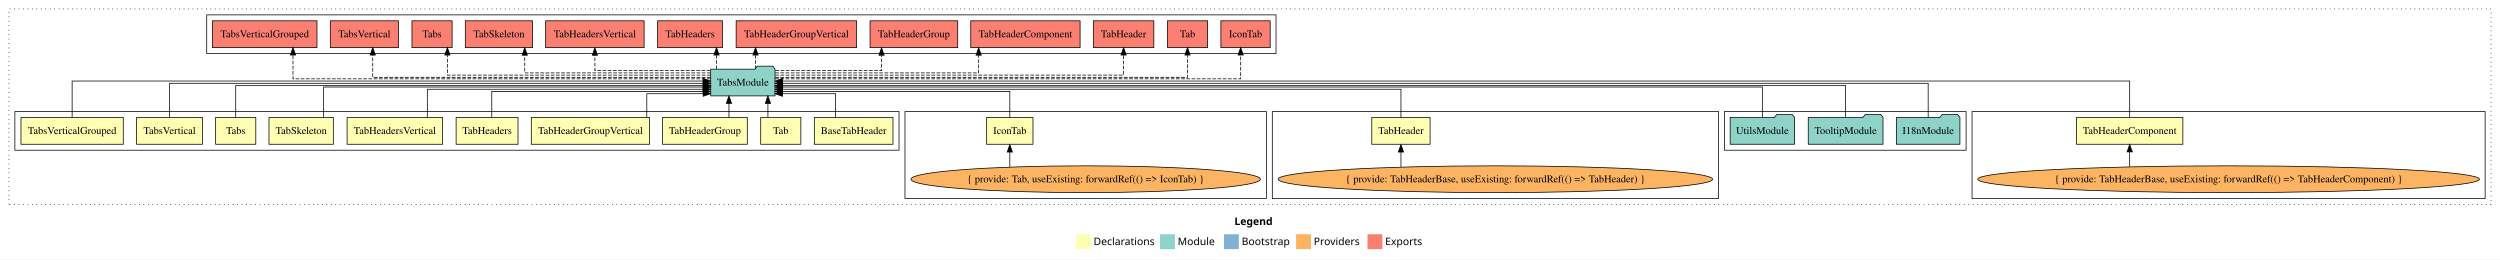
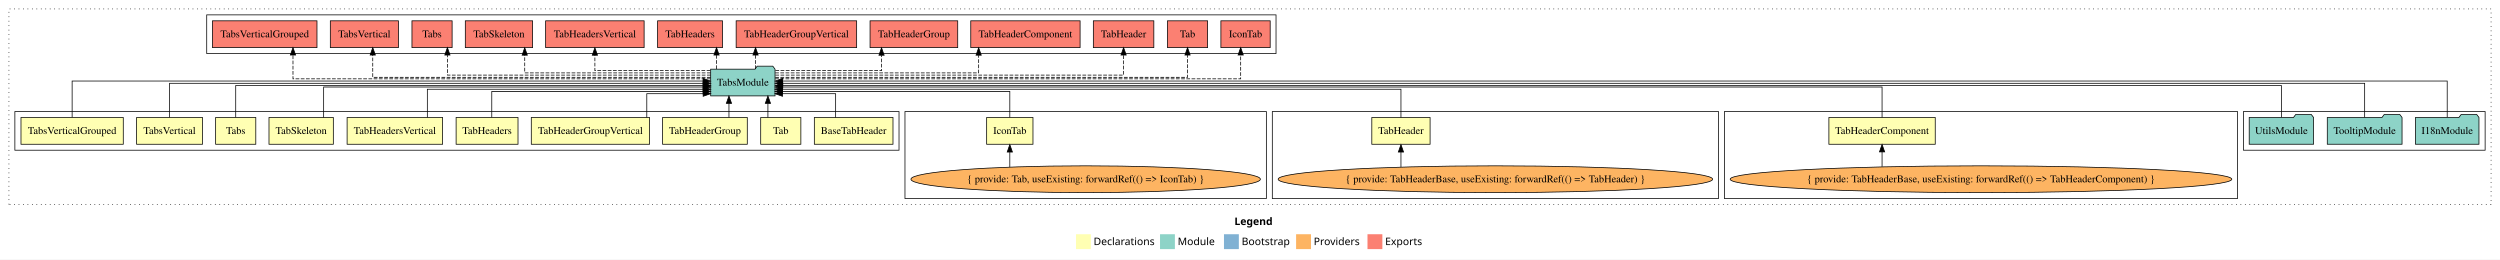
<svg xmlns="http://www.w3.org/2000/svg" width="3362pt" height="349pt" viewBox="0.00 0.00 3362.00 349.00">
  <g id="graph0" class="graph" transform="scale(1 1) rotate(0) translate(4 345)">
    <polygon fill="white" stroke="transparent" points="-4,4 -4,-345 3358,-345 3358,4 -4,4" />
    <text text-anchor="start" x="1656.01" y="-42.4" font-family="Times-12" font-weight="bold" font-size="14.00">Legend</text>
    <polygon fill="#ffffb3" stroke="transparent" points="1443,-10 1443,-30 1463,-30 1463,-10 1443,-10" />
    <text text-anchor="start" x="1466.63" y="-15.4" font-family="Times-12" font-size="14.00">  Declarations</text>
    <polygon fill="#8dd3c7" stroke="transparent" points="1556,-10 1556,-30 1576,-30 1576,-10 1556,-10" />
    <text text-anchor="start" x="1579.73" y="-15.4" font-family="Times-12" font-size="14.00">  Module</text>
    <polygon fill="#80b1d3" stroke="transparent" points="1642,-10 1642,-30 1662,-30 1662,-10 1642,-10" />
    <text text-anchor="start" x="1665.78" y="-15.4" font-family="Times-12" font-size="14.00">  Bootstrap</text>
    <polygon fill="#fdb462" stroke="transparent" points="1739,-10 1739,-30 1759,-30 1759,-10 1739,-10" />
    <text text-anchor="start" x="1762.67" y="-15.4" font-family="Times-12" font-size="14.00">  Providers</text>
    <polygon fill="#fb8072" stroke="transparent" points="1835,-10 1835,-30 1855,-30 1855,-10 1835,-10" />
    <text text-anchor="start" x="1858.73" y="-15.4" font-family="Times-12" font-size="14.00">  Exports</text>
    <g id="clust1" class="cluster">
      <polygon fill="none" stroke="black" stroke-dasharray="1,5" points="8,-70 8,-333 3346,-333 3346,-70 8,-70" />
    </g>
+     <g id="clust16" class="cluster">
+       <polygon fill="none" stroke="black" points="3013,-143 3013,-195 3338,-195 3338,-143 3013,-143" />
+     </g>
    <g id="clust7" class="cluster">
-       <polygon fill="none" stroke="black" points="2648,-78 2648,-195 3338,-195 3338,-78 2648,-78" />
-     </g>
-     <g id="clust16" class="cluster">
-       <polygon fill="none" stroke="black" points="2315,-143 2315,-195 2640,-195 2640,-143 2315,-143" />
+       <polygon fill="none" stroke="black" points="2315,-78 2315,-195 3005,-195 3005,-78 2315,-78" />
    </g>
    <g id="clust17" class="cluster">
      <polygon fill="none" stroke="black" points="274,-273 274,-325 1712,-325 1712,-273 274,-273" />
    </g>
    <g id="clust6" class="cluster">
      <polygon fill="none" stroke="black" points="1707,-78 1707,-195 2307,-195 2307,-78 1707,-78" />
    </g>
    <g id="clust4" class="cluster">
      <polygon fill="none" stroke="black" points="1213,-78 1213,-195 1699,-195 1699,-78 1213,-78" />
    </g>
    <g id="clust2" class="cluster">
      <polygon fill="none" stroke="black" points="16,-143 16,-195 1205,-195 1205,-143 16,-143" />
    </g>
    <g id="node1" class="node">
      <polygon fill="#ffffb3" stroke="black" points="1196.89,-187 1091.11,-187 1091.11,-151 1196.89,-151 1196.89,-187" />
      <text text-anchor="middle" x="1144" y="-164.8" font-family="Times,serif" font-size="14.00">BaseTabHeader</text>
    </g>
    <g id="node14" class="node">
      <polygon fill="#8dd3c7" stroke="black" points="1038.26,-252 1035.26,-256 1014.26,-256 1011.26,-252 951.74,-252 951.74,-216 1038.26,-216 1038.26,-252" />
      <text text-anchor="middle" x="995" y="-229.8" font-family="Times,serif" font-size="14.00">TabsModule</text>
    </g>
    <g id="edge1" class="edge">
      <path fill="none" stroke="black" d="M1119.78,-187.05C1119.78,-201.37 1119.78,-219 1119.78,-219 1119.78,-219 1048.29,-219 1048.29,-219" />
      <polygon fill="black" stroke="black" points="1048.29,-215.5 1038.29,-219 1048.29,-222.5 1048.29,-215.5" />
    </g>
    <g id="node2" class="node">
      <polygon fill="#ffffb3" stroke="black" points="1385.14,-187 1322.86,-187 1322.86,-151 1385.14,-151 1385.14,-187" />
      <text text-anchor="middle" x="1354" y="-164.8" font-family="Times,serif" font-size="14.00">IconTab</text>
    </g>
    <g id="edge2" class="edge">
      <path fill="none" stroke="black" d="M1354,-187.24C1354,-202.57 1354,-222 1354,-222 1354,-222 1048.3,-222 1048.3,-222" />
      <polygon fill="black" stroke="black" points="1048.3,-218.5 1038.3,-222 1048.3,-225.5 1048.3,-218.5" />
    </g>
    <g id="node3" class="node">
      <polygon fill="#ffffb3" stroke="black" points="1073,-187 1019,-187 1019,-151 1073,-151 1073,-187" />
      <text text-anchor="middle" x="1046" y="-164.8" font-family="Times,serif" font-size="14.00">Tab</text>
    </g>
    <g id="edge4" class="edge">
      <path fill="none" stroke="black" d="M1028.69,-187.11C1028.69,-187.11 1028.69,-205.99 1028.69,-205.99" />
      <polygon fill="black" stroke="black" points="1025.19,-205.99 1028.69,-215.99 1032.19,-205.99 1025.19,-205.99" />
    </g>
    <g id="node4" class="node">
      <polygon fill="#ffffb3" stroke="black" points="1919.18,-187 1840.82,-187 1840.82,-151 1919.18,-151 1919.18,-187" />
      <text text-anchor="middle" x="1880" y="-164.8" font-family="Times,serif" font-size="14.00">TabHeader</text>
    </g>
    <g id="edge5" class="edge">
      <path fill="none" stroke="black" d="M1880,-187.03C1880,-203.4 1880,-225 1880,-225 1880,-225 1048.28,-225 1048.28,-225" />
      <polygon fill="black" stroke="black" points="1048.28,-221.5 1038.28,-225 1048.28,-228.5 1048.28,-221.5" />
    </g>
    <g id="node5" class="node">
-       <polygon fill="#ffffb3" stroke="black" points="2931.51,-187 2788.49,-187 2788.49,-151 2931.51,-151 2931.51,-187" />
-       <text text-anchor="middle" x="2860" y="-164.8" font-family="Times,serif" font-size="14.00">TabHeaderComponent</text>
+       <polygon fill="#ffffb3" stroke="black" points="2598.51,-187 2455.49,-187 2455.49,-151 2598.51,-151 2598.51,-187" />
+       <text text-anchor="middle" x="2527" y="-164.8" font-family="Times,serif" font-size="14.00">TabHeaderComponent</text>
    </g>
    <g id="edge7" class="edge">
-       <path fill="none" stroke="black" d="M2860,-187.31C2860,-207.15 2860,-236 2860,-236 2860,-236 1048.36,-236 1048.36,-236" />
-       <polygon fill="black" stroke="black" points="1048.36,-232.5 1038.36,-236 1048.36,-239.5 1048.36,-232.5" />
+       <path fill="none" stroke="black" d="M2527,-187.02C2527,-204.37 2527,-228 2527,-228 2527,-228 1048.38,-228 1048.38,-228" />
+       <polygon fill="black" stroke="black" points="1048.38,-224.5 1038.38,-228 1048.38,-231.5 1048.38,-224.5" />
    </g>
    <g id="node6" class="node">
      <polygon fill="#ffffb3" stroke="black" points="1000.95,-187 887.05,-187 887.05,-151 1000.95,-151 1000.95,-187" />
      <text text-anchor="middle" x="944" y="-164.8" font-family="Times,serif" font-size="14.00">TabHeaderGroup</text>
    </g>
    <g id="edge9" class="edge">
      <path fill="none" stroke="black" d="M976.3,-187.11C976.3,-187.11 976.3,-205.99 976.3,-205.99" />
      <polygon fill="black" stroke="black" points="972.8,-205.99 976.3,-215.99 979.8,-205.99 972.8,-205.99" />
    </g>
    <g id="node7" class="node">
      <polygon fill="#ffffb3" stroke="black" points="869.53,-187 710.47,-187 710.47,-151 869.53,-151 869.53,-187" />
      <text text-anchor="middle" x="790" y="-164.8" font-family="Times,serif" font-size="14.00">TabHeaderGroupVertical</text>
    </g>
    <g id="edge10" class="edge">
      <path fill="none" stroke="black" d="M865.81,-187.05C865.81,-201.37 865.81,-219 865.81,-219 865.81,-219 941.62,-219 941.62,-219" />
      <polygon fill="black" stroke="black" points="941.62,-222.5 951.62,-219 941.62,-215.5 941.62,-222.5" />
    </g>
    <g id="node8" class="node">
      <polygon fill="#ffffb3" stroke="black" points="692.62,-187 609.38,-187 609.38,-151 692.62,-151 692.62,-187" />
      <text text-anchor="middle" x="651" y="-164.8" font-family="Times,serif" font-size="14.00">TabHeaders</text>
    </g>
    <g id="edge11" class="edge">
      <path fill="none" stroke="black" d="M657.34,-187.24C657.34,-202.57 657.34,-222 657.34,-222 657.34,-222 941.55,-222 941.55,-222" />
      <polygon fill="black" stroke="black" points="941.55,-225.5 951.55,-222 941.55,-218.5 941.55,-225.5" />
    </g>
    <g id="node9" class="node">
      <polygon fill="#ffffb3" stroke="black" points="591.21,-187 462.79,-187 462.79,-151 591.21,-151 591.21,-187" />
      <text text-anchor="middle" x="527" y="-164.8" font-family="Times,serif" font-size="14.00">TabHeadersVertical</text>
    </g>
    <g id="edge12" class="edge">
      <path fill="none" stroke="black" d="M570.68,-187.03C570.68,-203.4 570.68,-225 570.68,-225 570.68,-225 941.58,-225 941.58,-225" />
      <polygon fill="black" stroke="black" points="941.58,-228.5 951.58,-225 941.58,-221.5 941.58,-228.5" />
    </g>
    <g id="node10" class="node">
      <polygon fill="#ffffb3" stroke="black" points="444.26,-187 357.74,-187 357.74,-151 444.26,-151 444.26,-187" />
      <text text-anchor="middle" x="401" y="-164.8" font-family="Times,serif" font-size="14.00">TabSkeleton</text>
    </g>
    <g id="edge13" class="edge">
      <path fill="none" stroke="black" d="M431.25,-187.02C431.25,-204.37 431.25,-228 431.25,-228 431.25,-228 941.7,-228 941.7,-228" />
      <polygon fill="black" stroke="black" points="941.7,-231.5 951.7,-228 941.7,-224.5 941.7,-231.5" />
    </g>
    <g id="node11" class="node">
      <polygon fill="#ffffb3" stroke="black" points="340,-187 286,-187 286,-151 340,-151 340,-187" />
      <text text-anchor="middle" x="313" y="-164.8" font-family="Times,serif" font-size="14.00">Tabs</text>
    </g>
    <g id="edge14" class="edge">
      <path fill="none" stroke="black" d="M313,-187.3C313,-205.27 313,-230 313,-230 313,-230 941.56,-230 941.56,-230" />
      <polygon fill="black" stroke="black" points="941.56,-233.5 951.56,-230 941.56,-226.5 941.56,-233.5" />
    </g>
    <g id="node12" class="node">
      <polygon fill="#ffffb3" stroke="black" points="268.3,-187 179.7,-187 179.7,-151 268.3,-151 268.3,-187" />
      <text text-anchor="middle" x="224" y="-164.8" font-family="Times,serif" font-size="14.00">TabsVertical</text>
    </g>
    <g id="edge15" class="edge">
      <path fill="none" stroke="black" d="M224,-187.17C224,-206.09 224,-233 224,-233 224,-233 941.62,-233 941.62,-233" />
      <polygon fill="black" stroke="black" points="941.62,-236.5 951.62,-233 941.62,-229.5 941.62,-236.5" />
    </g>
    <g id="node13" class="node">
      <polygon fill="#ffffb3" stroke="black" points="161.78,-187 24.22,-187 24.22,-151 161.78,-151 161.78,-187" />
      <text text-anchor="middle" x="93" y="-164.8" font-family="Times,serif" font-size="14.00">TabsVerticalGrouped</text>
    </g>
    <g id="edge16" class="edge">
      <path fill="none" stroke="black" d="M93,-187.31C93,-207.15 93,-236 93,-236 93,-236 941.49,-236 941.49,-236" />
      <polygon fill="black" stroke="black" points="941.49,-239.5 951.49,-236 941.49,-232.5 941.49,-239.5" />
    </g>
    <g id="node21" class="node">
      <polygon fill="#fb8072" stroke="black" points="1704.14,-317 1637.86,-317 1637.86,-281 1704.14,-281 1704.14,-317" />
      <text text-anchor="middle" x="1671" y="-294.8" font-family="Times,serif" font-size="14.00">IconTab </text>
    </g>
    <g id="edge20" class="edge">
      <path fill="none" stroke="black" stroke-dasharray="5,2" d="M1038.41,-239C1186.76,-239 1664.46,-239 1664.46,-239 1664.46,-239 1664.46,-271 1664.46,-271" />
      <polygon fill="black" stroke="black" points="1660.96,-271 1664.46,-281 1667.96,-271 1660.96,-271" />
    </g>
    <g id="node22" class="node">
      <polygon fill="#fb8072" stroke="black" points="1620,-317 1566,-317 1566,-281 1620,-281 1620,-317" />
      <text text-anchor="middle" x="1593" y="-294.8" font-family="Times,serif" font-size="14.00">Tab </text>
    </g>
    <g id="edge21" class="edge">
      <path fill="none" stroke="black" stroke-dasharray="5,2" d="M1038.49,-241C1176.1,-241 1593,-241 1593,-241 1593,-241 1593,-270.97 1593,-270.97" />
      <polygon fill="black" stroke="black" points="1589.5,-270.97 1593,-280.97 1596.5,-270.97 1589.5,-270.97" />
    </g>
    <g id="node23" class="node">
      <polygon fill="#fb8072" stroke="black" points="1547.68,-317 1466.32,-317 1466.32,-281 1547.68,-281 1547.68,-317" />
      <text text-anchor="middle" x="1507" y="-294.8" font-family="Times,serif" font-size="14.00">TabHeader </text>
    </g>
    <g id="edge22" class="edge">
      <path fill="none" stroke="black" stroke-dasharray="5,2" d="M1038.65,-244C1162.47,-244 1507,-244 1507,-244 1507,-244 1507,-270.99 1507,-270.99" />
      <polygon fill="black" stroke="black" points="1503.5,-270.99 1507,-280.99 1510.5,-270.99 1503.5,-270.99" />
    </g>
    <g id="node24" class="node">
      <polygon fill="#fb8072" stroke="black" points="1448.51,-317 1301.49,-317 1301.49,-281 1448.51,-281 1448.51,-317" />
      <text text-anchor="middle" x="1375" y="-294.8" font-family="Times,serif" font-size="14.00">TabHeaderComponent </text>
    </g>
    <g id="edge23" class="edge">
      <path fill="none" stroke="black" stroke-dasharray="5,2" d="M1038.42,-247C1125.27,-247 1312.09,-247 1312.09,-247 1312.09,-247 1312.09,-270.81 1312.09,-270.81" />
      <polygon fill="black" stroke="black" points="1308.59,-270.81 1312.09,-280.81 1315.59,-270.81 1308.59,-270.81" />
    </g>
    <g id="node25" class="node">
      <polygon fill="#fb8072" stroke="black" points="1283.95,-317 1166.05,-317 1166.05,-281 1283.95,-281 1283.95,-317" />
      <text text-anchor="middle" x="1225" y="-294.8" font-family="Times,serif" font-size="14.00">TabHeaderGroup </text>
    </g>
    <g id="edge24" class="edge">
      <path fill="none" stroke="black" stroke-dasharray="5,2" d="M1038.72,-250C1093.84,-250 1181.49,-250 1181.49,-250 1181.49,-250 1181.49,-270.75 1181.49,-270.75" />
      <polygon fill="black" stroke="black" points="1177.99,-270.75 1181.49,-280.75 1184.99,-270.75 1177.99,-270.75" />
    </g>
    <g id="node26" class="node">
      <polygon fill="#fb8072" stroke="black" points="1148.03,-317 985.97,-317 985.97,-281 1148.03,-281 1148.03,-317" />
      <text text-anchor="middle" x="1067" y="-294.8" font-family="Times,serif" font-size="14.00">TabHeaderGroupVertical </text>
    </g>
    <g id="edge25" class="edge">
      <path fill="none" stroke="black" stroke-dasharray="5,2" d="M1012.06,-252.11C1012.06,-252.11 1012.06,-270.99 1012.06,-270.99" />
      <polygon fill="black" stroke="black" points="1008.56,-270.99 1012.06,-280.99 1015.56,-270.99 1008.56,-270.99" />
    </g>
    <g id="node27" class="node">
      <polygon fill="#fb8072" stroke="black" points="967.62,-317 880.38,-317 880.38,-281 967.62,-281 967.62,-317" />
      <text text-anchor="middle" x="924" y="-294.8" font-family="Times,serif" font-size="14.00">TabHeaders </text>
    </g>
    <g id="edge26" class="edge">
      <path fill="none" stroke="black" stroke-dasharray="5,2" d="M959.59,-252.11C959.59,-252.11 959.59,-270.99 959.59,-270.99" />
      <polygon fill="black" stroke="black" points="956.09,-270.99 959.59,-280.99 963.09,-270.99 956.09,-270.99" />
    </g>
    <g id="node28" class="node">
      <polygon fill="#fb8072" stroke="black" points="862.21,-317 729.79,-317 729.79,-281 862.21,-281 862.21,-317" />
      <text text-anchor="middle" x="796" y="-294.8" font-family="Times,serif" font-size="14.00">TabHeadersVertical </text>
    </g>
    <g id="edge27" class="edge">
      <path fill="none" stroke="black" stroke-dasharray="5,2" d="M951.33,-250C892.75,-250 796,-250 796,-250 796,-250 796,-270.75 796,-270.75" />
      <polygon fill="black" stroke="black" points="792.5,-270.75 796,-280.75 799.5,-270.75 792.5,-270.75" />
    </g>
    <g id="node29" class="node">
      <polygon fill="#fb8072" stroke="black" points="712.26,-317 621.74,-317 621.74,-281 712.26,-281 712.26,-317" />
      <text text-anchor="middle" x="667" y="-294.8" font-family="Times,serif" font-size="14.00">TabSkeleton </text>
    </g>
    <g id="edge28" class="edge">
      <path fill="none" stroke="black" stroke-dasharray="5,2" d="M951.71,-247C870.11,-247 701.65,-247 701.65,-247 701.65,-247 701.65,-270.81 701.65,-270.81" />
      <polygon fill="black" stroke="black" points="698.15,-270.81 701.65,-280.81 705.15,-270.81 698.15,-270.81" />
    </g>
    <g id="node30" class="node">
      <polygon fill="#fb8072" stroke="black" points="604,-317 550,-317 550,-281 604,-281 604,-317" />
      <text text-anchor="middle" x="577" y="-294.8" font-family="Times,serif" font-size="14.00">Tabs </text>
    </g>
    <g id="edge29" class="edge">
      <path fill="none" stroke="black" stroke-dasharray="5,2" d="M951.72,-244C848.75,-244 597.68,-244 597.68,-244 597.68,-244 597.68,-270.99 597.68,-270.99" />
      <polygon fill="black" stroke="black" points="594.18,-270.99 597.68,-280.99 601.18,-270.99 594.18,-270.99" />
    </g>
    <g id="node31" class="node">
      <polygon fill="#fb8072" stroke="black" points="531.79,-317 440.21,-317 440.21,-281 531.79,-281 531.79,-317" />
      <text text-anchor="middle" x="486" y="-294.8" font-family="Times,serif" font-size="14.00">TabsVertical </text>
    </g>
    <g id="edge30" class="edge">
      <path fill="none" stroke="black" stroke-dasharray="5,2" d="M951.7,-241C830.61,-241 497.27,-241 497.27,-241 497.27,-241 497.27,-270.97 497.27,-270.97" />
      <polygon fill="black" stroke="black" points="493.77,-270.97 497.27,-280.97 500.77,-270.97 493.77,-270.97" />
    </g>
    <g id="node32" class="node">
      <polygon fill="#fb8072" stroke="black" points="422.28,-317 281.72,-317 281.72,-281 422.28,-281 422.28,-317" />
      <text text-anchor="middle" x="352" y="-294.8" font-family="Times,serif" font-size="14.00">TabsVerticalGrouped </text>
    </g>
    <g id="edge31" class="edge">
      <path fill="none" stroke="black" stroke-dasharray="5,2" d="M951.49,-239C812.77,-239 390,-239 390,-239 390,-239 390,-271 390,-271" />
      <polygon fill="black" stroke="black" points="386.5,-271 390,-281 393.5,-271 386.5,-271" />
    </g>
    <g id="node15" class="node">
      <ellipse fill="#fdb462" stroke="black" cx="1456" cy="-104" rx="234.97" ry="18" />
      <text text-anchor="middle" x="1456" y="-99.8" font-family="Times,serif" font-size="14.00">{ provide: Tab, useExisting: forwardRef(() =&gt; IconTab) }</text>
    </g>
    <g id="edge3" class="edge">
      <path fill="none" stroke="black" d="M1354,-120.4C1354,-120.4 1354,-140.54 1354,-140.54" />
      <polygon fill="black" stroke="black" points="1350.5,-140.54 1354,-150.54 1357.5,-140.54 1350.5,-140.54" />
    </g>
    <g id="node16" class="node">
      <ellipse fill="#fdb462" stroke="black" cx="2007" cy="-104" rx="292.19" ry="18" />
      <text text-anchor="middle" x="2007" y="-99.8" font-family="Times,serif" font-size="14.00">{ provide: TabHeaderBase, useExisting: forwardRef(() =&gt; TabHeader) }</text>
    </g>
    <g id="edge6" class="edge">
      <path fill="none" stroke="black" d="M1880,-120.4C1880,-120.4 1880,-140.54 1880,-140.54" />
      <polygon fill="black" stroke="black" points="1876.5,-140.54 1880,-150.54 1883.5,-140.54 1876.5,-140.54" />
    </g>
    <g id="node17" class="node">
-       <ellipse fill="#fdb462" stroke="black" cx="2993" cy="-104" rx="337.32" ry="18" />
-       <text text-anchor="middle" x="2993" y="-99.8" font-family="Times,serif" font-size="14.00">{ provide: TabHeaderBase, useExisting: forwardRef(() =&gt; TabHeaderComponent) }</text>
+       <ellipse fill="#fdb462" stroke="black" cx="2660" cy="-104" rx="337.32" ry="18" />
+       <text text-anchor="middle" x="2660" y="-99.8" font-family="Times,serif" font-size="14.00">{ provide: TabHeaderBase, useExisting: forwardRef(() =&gt; TabHeaderComponent) }</text>
    </g>
    <g id="edge8" class="edge">
-       <path fill="none" stroke="black" d="M2860,-120.74C2860,-120.74 2860,-140.72 2860,-140.72" />
-       <polygon fill="black" stroke="black" points="2856.5,-140.72 2860,-150.72 2863.5,-140.72 2856.5,-140.72" />
+       <path fill="none" stroke="black" d="M2527,-120.74C2527,-120.74 2527,-140.72 2527,-140.72" />
+       <polygon fill="black" stroke="black" points="2523.5,-140.72 2527,-150.72 2530.5,-140.72 2523.5,-140.72" />
    </g>
    <g id="node18" class="node">
-       <polygon fill="#8dd3c7" stroke="black" points="2631.71,-187 2628.71,-191 2607.71,-191 2604.71,-187 2546.29,-187 2546.29,-151 2631.71,-151 2631.71,-187" />
-       <text text-anchor="middle" x="2589" y="-164.8" font-family="Times,serif" font-size="14.00">I18nModule</text>
+       <polygon fill="#8dd3c7" stroke="black" points="3329.71,-187 3326.71,-191 3305.71,-191 3302.71,-187 3244.29,-187 3244.29,-151 3329.71,-151 3329.71,-187" />
+       <text text-anchor="middle" x="3287" y="-164.8" font-family="Times,serif" font-size="14.00">I18nModule</text>
    </g>
    <g id="edge17" class="edge">
-       <path fill="none" stroke="black" d="M2589,-187.17C2589,-206.09 2589,-233 2589,-233 2589,-233 1048.46,-233 1048.46,-233" />
-       <polygon fill="black" stroke="black" points="1048.46,-229.5 1038.46,-233 1048.46,-236.5 1048.46,-229.5" />
+       <path fill="none" stroke="black" d="M3287,-187.31C3287,-207.15 3287,-236 3287,-236 3287,-236 1048.49,-236 1048.49,-236" />
+       <polygon fill="black" stroke="black" points="1048.49,-232.5 1038.49,-236 1048.49,-239.5 1048.49,-232.5" />
    </g>
    <g id="node19" class="node">
-       <polygon fill="#8dd3c7" stroke="black" points="2528.27,-187 2525.27,-191 2504.27,-191 2501.27,-187 2427.73,-187 2427.73,-151 2528.27,-151 2528.27,-187" />
-       <text text-anchor="middle" x="2478" y="-164.8" font-family="Times,serif" font-size="14.00">TooltipModule</text>
+       <polygon fill="#8dd3c7" stroke="black" points="3226.27,-187 3223.27,-191 3202.27,-191 3199.27,-187 3125.73,-187 3125.73,-151 3226.27,-151 3226.27,-187" />
+       <text text-anchor="middle" x="3176" y="-164.8" font-family="Times,serif" font-size="14.00">TooltipModule</text>
    </g>
    <g id="edge18" class="edge">
-       <path fill="none" stroke="black" d="M2478,-187.3C2478,-205.27 2478,-230 2478,-230 2478,-230 1048.58,-230 1048.58,-230" />
-       <polygon fill="black" stroke="black" points="1048.58,-226.5 1038.58,-230 1048.58,-233.5 1048.58,-226.5" />
+       <path fill="none" stroke="black" d="M3176,-187.17C3176,-206.09 3176,-233 3176,-233 3176,-233 1048.57,-233 1048.57,-233" />
+       <polygon fill="black" stroke="black" points="1048.57,-229.5 1038.57,-233 1048.57,-236.5 1048.57,-229.5" />
    </g>
    <g id="node20" class="node">
-       <polygon fill="#8dd3c7" stroke="black" points="2409.27,-187 2406.27,-191 2385.27,-191 2382.27,-187 2322.73,-187 2322.73,-151 2409.27,-151 2409.27,-187" />
-       <text text-anchor="middle" x="2366" y="-164.8" font-family="Times,serif" font-size="14.00">UtilsModule</text>
+       <polygon fill="#8dd3c7" stroke="black" points="3107.27,-187 3104.27,-191 3083.27,-191 3080.27,-187 3020.73,-187 3020.73,-151 3107.27,-151 3107.27,-187" />
+       <text text-anchor="middle" x="3064" y="-164.8" font-family="Times,serif" font-size="14.00">UtilsModule</text>
    </g>
    <g id="edge19" class="edge">
-       <path fill="none" stroke="black" d="M2366,-187.02C2366,-204.37 2366,-228 2366,-228 2366,-228 1048.3,-228 1048.3,-228" />
-       <polygon fill="black" stroke="black" points="1048.3,-224.5 1038.3,-228 1048.3,-231.5 1048.3,-224.5" />
+       <path fill="none" stroke="black" d="M3064,-187.3C3064,-205.27 3064,-230 3064,-230 3064,-230 1048.69,-230 1048.69,-230" />
+       <polygon fill="black" stroke="black" points="1048.69,-226.5 1038.69,-230 1048.69,-233.5 1048.69,-226.5" />
    </g>
  </g>
</svg>
